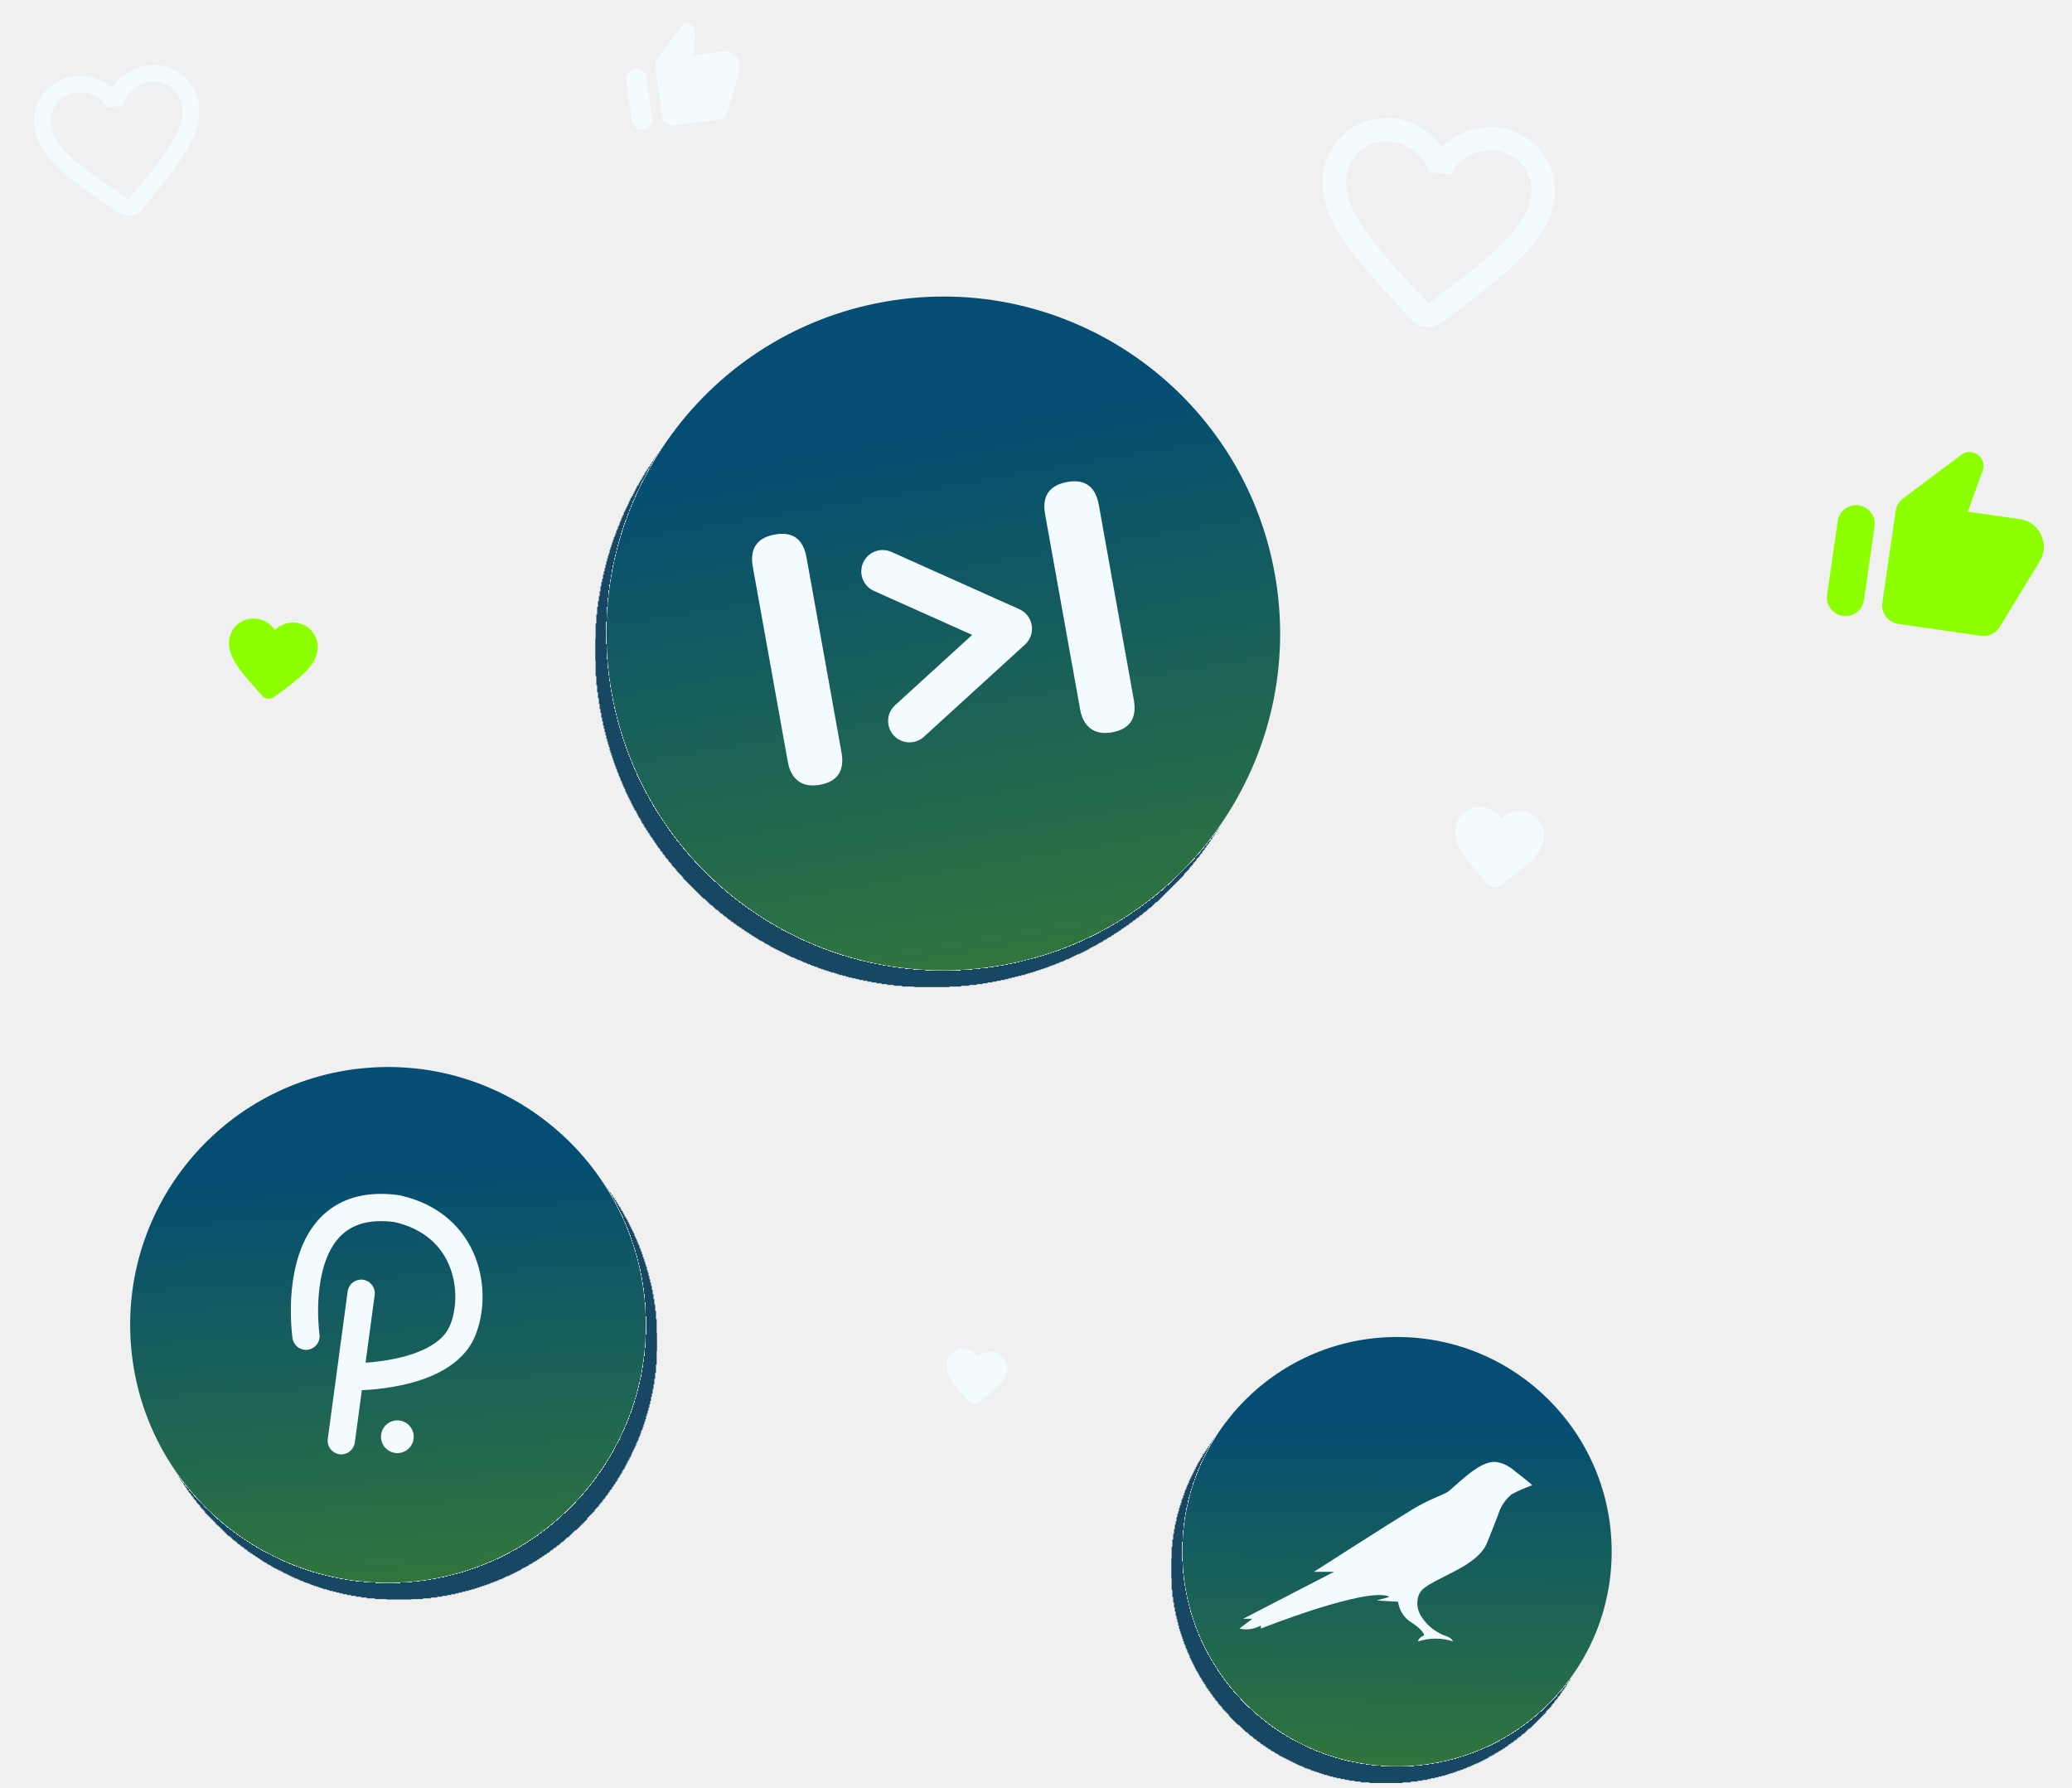
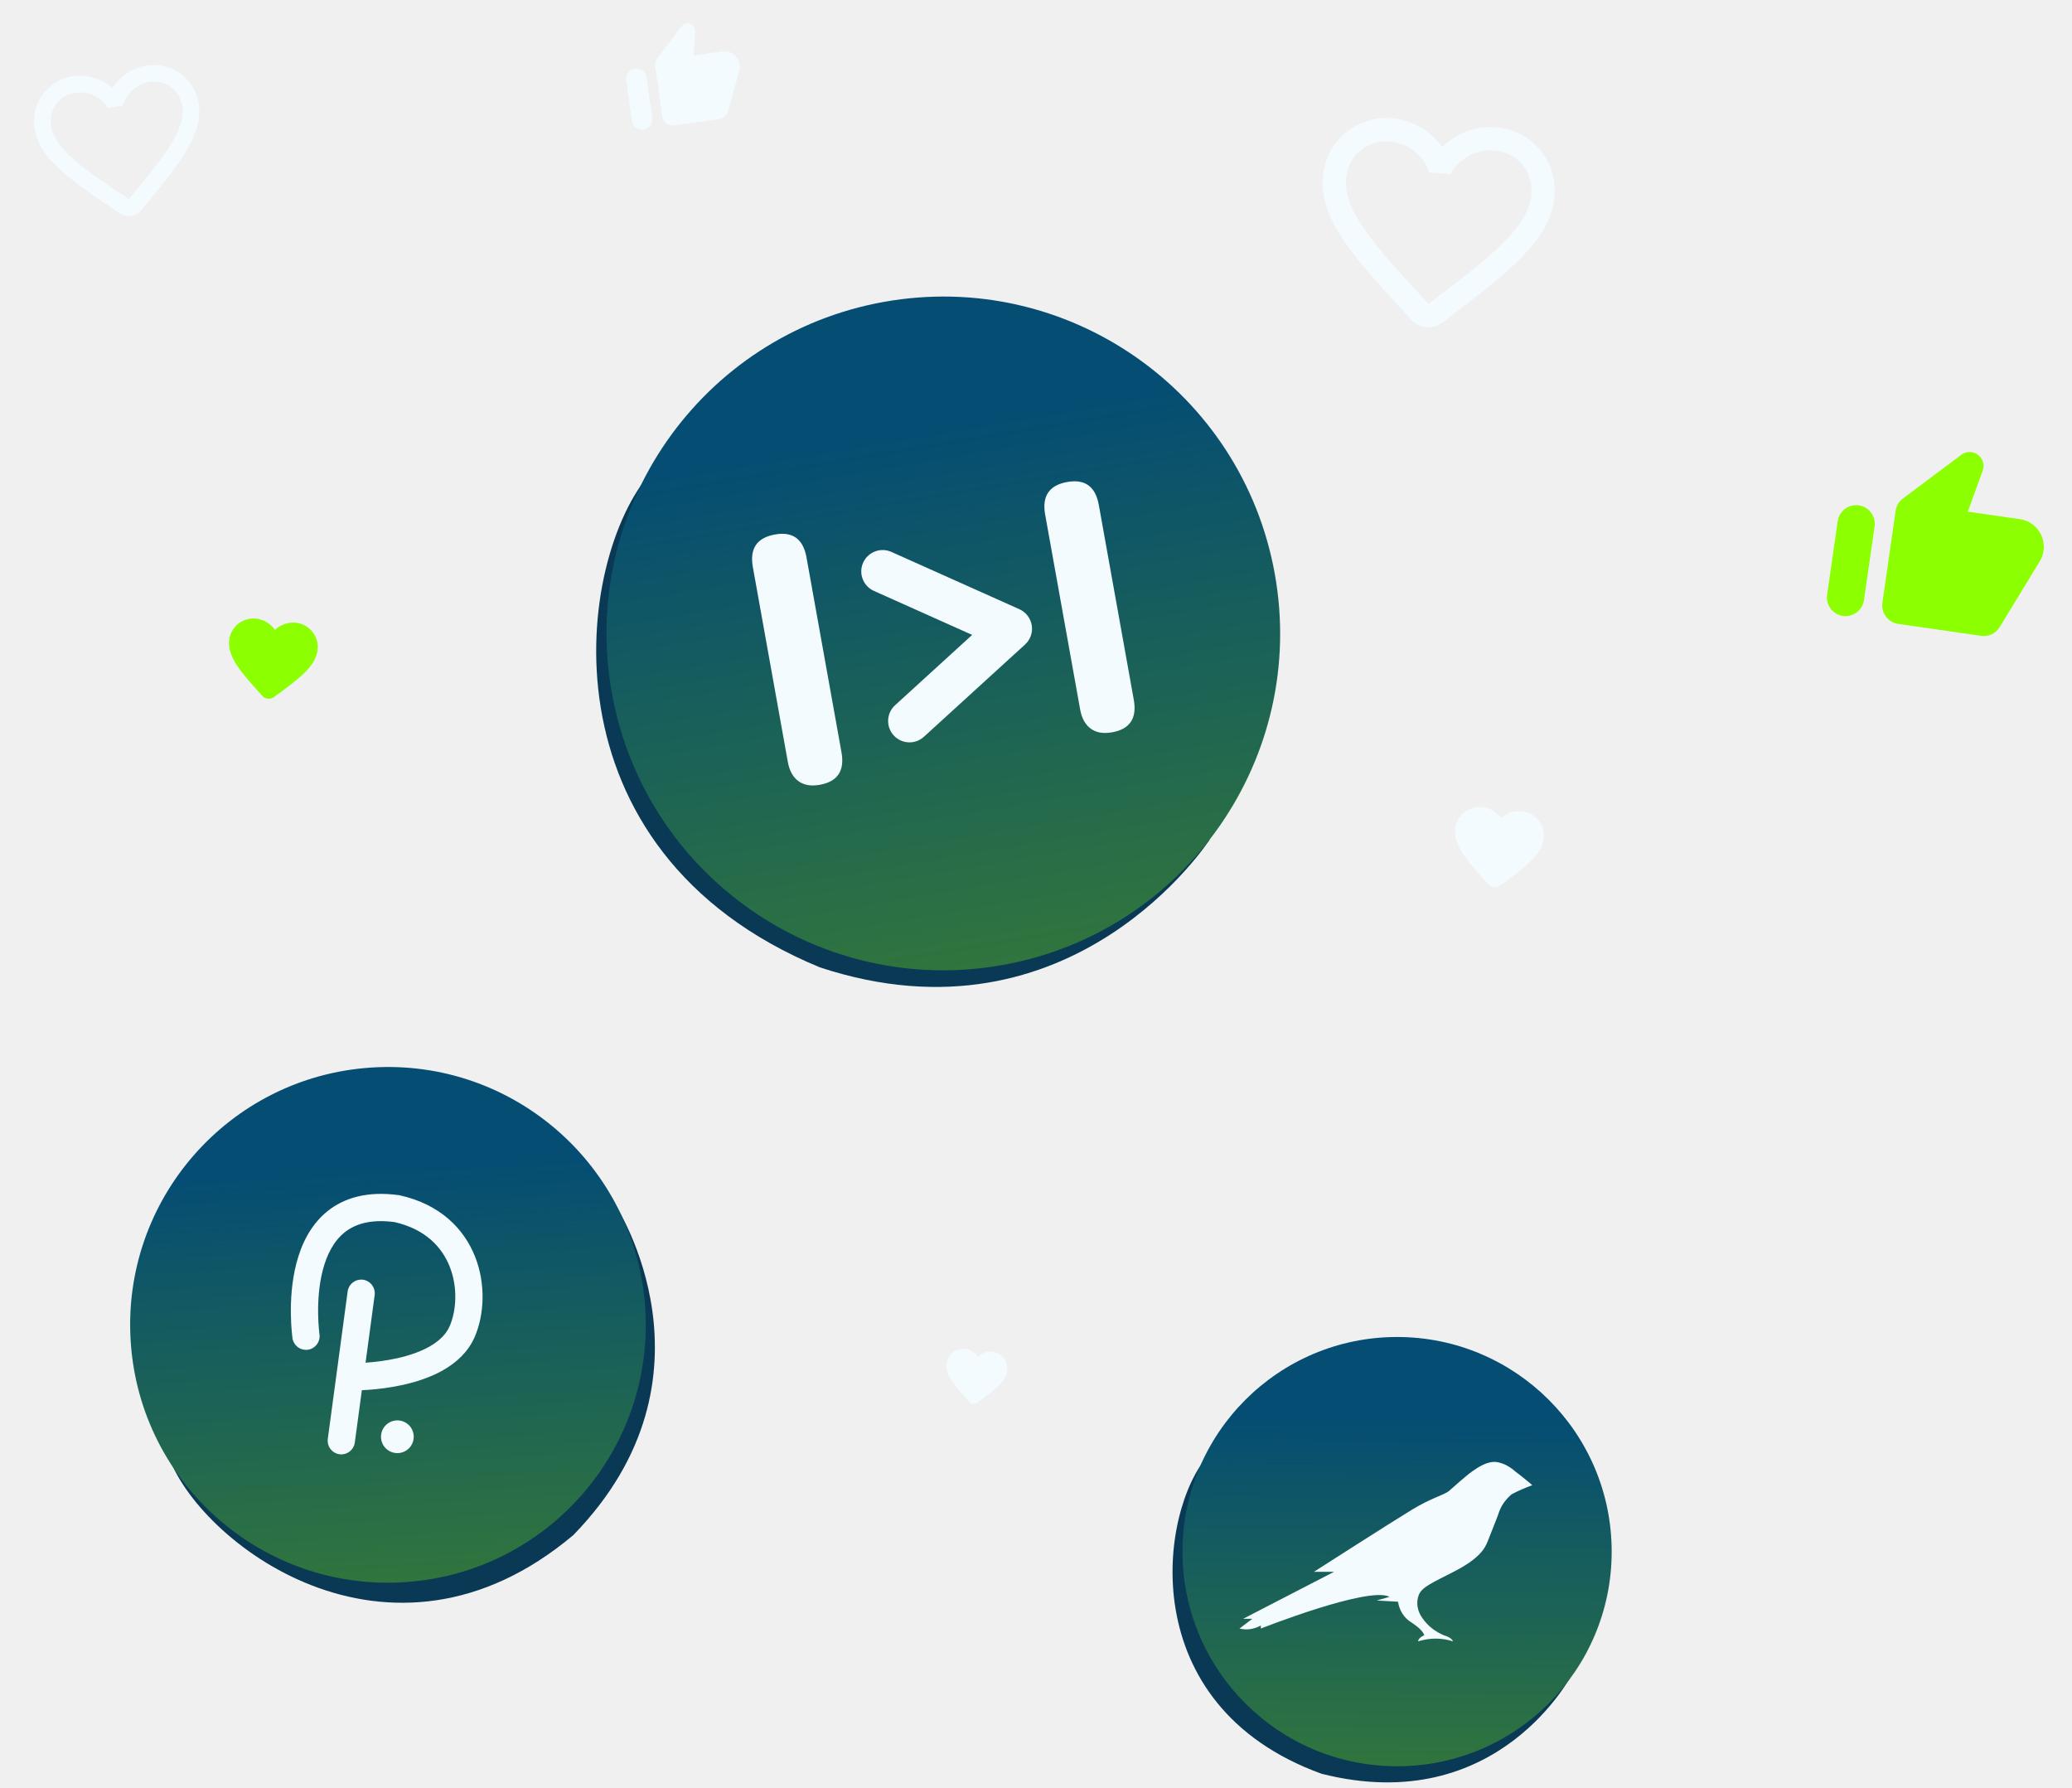
<svg xmlns="http://www.w3.org/2000/svg" width="371" height="320" viewBox="0 0 371 320" fill="none">
-   <g filter="url(#filter0_d_3010_7321)">
-     <circle cx="168.905" cy="113.402" r="60.302" transform="rotate(-10.1789 168.905 113.402)" fill="url(#paint0_linear_3010_7321)" />
-   </g>
-   <path d="M146.79 140.5C145.22 140.782 143.944 140.564 142.962 139.844C141.979 139.125 141.347 137.98 141.066 136.41L134.801 101.517C134.207 98.211 135.522 96.269 138.745 95.691C141.926 95.119 143.814 96.487 144.407 99.792L150.672 134.685C151.266 137.991 149.972 139.929 146.79 140.5Z" fill="#F4FBFF" />
-   <path d="M199.129 131.103C197.559 131.385 196.283 131.166 195.3 130.447C194.318 129.727 193.686 128.583 193.404 127.013L187.139 92.119C186.546 88.814 187.861 86.872 191.083 86.293C194.265 85.722 196.152 87.089 196.746 90.394L203.011 125.288C203.604 128.593 202.31 130.532 199.129 131.103Z" fill="#F4FBFF" />
-   <path fill-rule="evenodd" clip-rule="evenodd" d="M154.549 100.734C155.413 98.805 157.676 97.942 159.605 98.805L182.525 109.066C183.702 109.593 184.534 110.678 184.739 111.951C184.944 113.225 184.493 114.515 183.54 115.385L165.428 131.905C163.867 133.329 161.447 133.217 160.023 131.656C158.599 130.095 158.71 127.675 160.271 126.251L174.07 113.665L156.478 105.789C154.549 104.926 153.686 102.663 154.549 100.734Z" fill="#F4FBFF" />
-   <g filter="url(#filter1_d_3010_7321)">
-     <circle cx="69.469" cy="237.187" r="46.163" transform="rotate(-3.80558 69.4686 237.187)" fill="url(#paint1_linear_3010_7321)" />
-   </g>
-   <path d="M52.621 239.537L52.621 239.537C52.795 240.734 53.906 241.564 55.103 241.39C56.3 241.217 57.129 240.106 56.956 238.91L56.955 238.904L56.955 238.902L56.95 238.861C56.95 238.861 56.95 238.861 56.95 238.861C56.944 238.822 56.936 238.76 56.926 238.676C56.907 238.509 56.879 238.257 56.85 237.933C56.791 237.283 56.728 236.349 56.711 235.235C56.678 232.987 56.835 230.089 57.554 227.323C58.276 224.542 59.513 222.097 61.483 220.488C63.376 218.943 66.225 217.944 70.696 218.54C76.282 219.815 79.33 223.07 80.755 226.671C82.233 230.402 81.99 234.575 80.773 237.453C80.127 238.98 78.871 240.222 77.135 241.227C75.394 242.235 73.291 242.932 71.188 243.401C69.098 243.868 67.096 244.092 65.608 244.197C65.455 244.208 65.307 244.218 65.166 244.226L66.837 231.816C66.999 230.617 66.158 229.514 64.959 229.353C63.76 229.192 62.658 230.032 62.496 231.231L58.94 257.641C58.779 258.84 59.62 259.942 60.818 260.104C62.017 260.265 63.12 259.424 63.281 258.226L64.572 248.641C64.956 248.626 65.41 248.603 65.918 248.566C67.549 248.451 69.779 248.204 72.143 247.676C74.493 247.151 77.066 246.329 79.33 245.018C81.6 243.703 83.679 241.826 84.808 239.158C86.463 235.244 86.737 229.879 84.828 225.058C82.875 220.126 78.658 215.831 71.562 214.245C71.503 214.232 71.443 214.221 71.382 214.213C65.903 213.46 61.739 214.625 58.713 217.095C55.753 219.511 54.165 222.948 53.315 226.221C52.46 229.508 52.295 232.836 52.332 235.3C52.35 236.541 52.421 237.585 52.487 238.324C52.52 238.694 52.553 238.989 52.577 239.195C52.59 239.299 52.6 239.38 52.608 239.437L52.608 239.438L52.617 239.505L52.617 239.506L52.62 239.525L52.62 239.526L52.62 239.532L52.621 239.533L52.621 239.535L52.621 239.535L52.621 239.537Z" fill="#F4FBFF" stroke="#F4FBFF" stroke-width="0.5" stroke-linecap="round" />
+   <path d="M236.631 317.549C202.86 305.316 207.516 270.509 216.359 260.504C225.842 324.692 281.599 299.522 281.599 299.522C281.599 299.522 268.423 325.608 236.631 317.549Z" fill="#093954" />
+   <path d="M146.782 173.176C96.007 152.187 103.068 99.838 116.578 84.552C131.067 182.621 216.612 150.293 216.612 150.293C216.612 150.293 192.196 188.179 146.782 173.176Z" fill="#093954" />
+   <circle cx="168.905" cy="113.402" r="60.302" transform="rotate(-10.1789 168.905 113.402)" fill="url(#paint0_linear_3010_7321)" />
+   <path d="M146.79 140.5C145.22 140.782 143.944 140.563 142.962 139.844C141.979 139.124 141.347 137.98 141.065 136.41L134.8 101.516C134.207 98.211 135.522 96.269 138.744 95.69C141.926 95.119 143.813 96.486 144.407 99.791L150.672 134.685C151.265 137.99 149.971 139.929 146.79 140.5Z" fill="#F4FBFF" />
+   <path d="M199.129 131.102C197.559 131.384 196.283 131.166 195.3 130.446C194.318 129.727 193.686 128.582 193.404 127.012L187.139 92.119C186.546 88.813 187.86 86.871 191.083 86.293C194.265 85.721 196.152 87.089 196.746 90.394L203.011 125.287C203.604 128.593 202.31 130.531 199.129 131.102Z" fill="#F4FBFF" />
+   <path fill-rule="evenodd" clip-rule="evenodd" d="M154.549 100.734C155.413 98.805 157.676 97.942 159.604 98.805L182.525 109.065C183.702 109.592 184.534 110.677 184.739 111.951C184.944 113.224 184.493 114.515 183.54 115.384L165.428 131.904C163.866 133.328 161.447 133.217 160.023 131.656C158.599 130.095 158.71 127.675 160.271 126.251L174.07 113.664L156.478 105.789C154.549 104.926 153.686 102.662 154.549 100.734Z" fill="#F4FBFF" />
+   <path d="M102.659 274.818C69.499 302.73 35.233 275.757 30.112 260.479C102.915 289.297 110.252 215.841 110.252 215.841C110.252 215.841 130.263 246.456 102.659 274.818Z" fill="#093954" />
+   <circle cx="69.469" cy="237.186" r="46.163" transform="rotate(-3.80558 69.4686 237.186)" fill="url(#paint1_linear_3010_7321)" />
+   <path d="M52.621 239.536L52.621 239.536C52.795 240.733 53.906 241.563 55.103 241.39C56.3 241.216 57.129 240.106 56.956 238.909L56.955 238.903L56.955 238.902L56.95 238.861C56.95 238.861 56.95 238.861 56.95 238.86C56.944 238.821 56.936 238.759 56.926 238.676C56.907 238.509 56.879 238.256 56.85 237.932C56.791 237.282 56.728 236.349 56.711 235.234C56.678 232.986 56.835 230.088 57.554 227.322C58.276 224.542 59.513 222.096 61.483 220.488C63.376 218.943 66.225 217.944 70.695 218.54C76.282 219.815 79.33 223.07 80.755 226.67C82.233 230.401 81.99 234.575 80.773 237.452C80.127 238.98 78.871 240.222 77.135 241.227C75.394 242.235 73.291 242.931 71.188 243.401C69.098 243.868 67.096 244.091 65.608 244.197C65.455 244.208 65.307 244.217 65.166 244.226L66.837 231.815C66.999 230.616 66.158 229.514 64.959 229.352C63.76 229.191 62.658 230.032 62.496 231.231L58.94 257.641C58.779 258.839 59.62 259.942 60.818 260.103C62.017 260.265 63.12 259.424 63.281 258.225L64.572 248.641C64.956 248.626 65.41 248.602 65.918 248.566C67.549 248.45 69.779 248.204 72.143 247.676C74.493 247.151 77.066 246.328 79.33 245.017C81.6 243.703 83.679 241.826 84.808 239.158C86.463 235.243 86.737 229.878 84.828 225.058C82.875 220.125 78.658 215.83 71.562 214.245C71.503 214.232 71.443 214.221 71.382 214.212C65.903 213.459 61.739 214.625 58.713 217.094C55.753 219.511 54.165 222.947 53.315 226.22C52.46 229.508 52.295 232.836 52.332 235.3C52.35 236.541 52.421 237.585 52.487 238.324C52.52 238.694 52.553 238.989 52.577 239.195C52.59 239.298 52.6 239.379 52.608 239.437L52.608 239.437L52.617 239.504L52.617 239.505L52.62 239.525L52.62 239.525L52.62 239.532L52.621 239.532L52.621 239.534L52.621 239.535L52.621 239.536Z" fill="#F4FBFF" stroke="#F4FBFF" stroke-width="0.5" stroke-linecap="round" />
  <circle cx="71.149" cy="257.216" r="2.93" transform="rotate(-3.80558 71.1492 257.216)" fill="#F4FBFF" />
  <g clip-path="url(#clip0_3010_7321)">
    <path d="M351.17 81.427L340.715 89.25C340.017 89.772 339.549 90.564 339.423 91.438L337.049 107.918C336.788 109.733 338.059 111.431 339.873 111.693L354.72 113.831C356.04 114.021 357.342 113.401 358.043 112.272L365.229 100.493C367.085 97.427 365.216 93.453 361.669 92.942L352.349 91.599L355.004 84.27C355.288 83.469 355.162 82.592 354.654 81.912C353.818 80.815 352.267 80.592 351.17 81.427ZM329.976 110.267C331.79 110.528 333.489 109.257 333.75 107.443L335.651 94.246C335.912 92.431 334.642 90.733 332.827 90.471C331.012 90.21 329.314 91.481 329.052 93.295L327.151 106.492C326.89 108.307 328.161 110.006 329.976 110.267Z" fill="#8CFF00" />
  </g>
  <g clip-path="url(#clip1_3010_7321)">
-     <path d="M122.018 4.729L117.685 10.457C117.396 10.839 117.27 11.329 117.336 11.81L118.594 20.881C118.732 21.88 119.663 22.584 120.662 22.445L128.833 21.312C129.56 21.211 130.153 20.685 130.352 19.982L132.354 12.662C132.867 10.758 131.274 8.943 129.322 9.214L124.192 9.925L124.478 5.647C124.505 5.18 124.305 4.736 123.933 4.455C123.324 4.002 122.471 4.12 122.018 4.729ZM115.214 23.2C116.213 23.062 116.916 22.131 116.778 21.133L115.771 13.869C115.632 12.87 114.702 12.166 113.703 12.305C112.704 12.443 112 13.373 112.139 14.372L113.146 21.636C113.285 22.635 114.215 23.339 115.214 23.2Z" fill="#F4FBFF" />
+     <path d="M122.018 4.729L117.685 10.456C117.396 10.839 117.27 11.328 117.336 11.81L118.594 20.88C118.732 21.879 119.663 22.583 120.662 22.445L128.833 21.312C129.56 21.211 130.153 20.684 130.352 19.981L132.354 12.661C132.867 10.758 131.274 8.943 129.322 9.213L124.192 9.925L124.478 5.646C124.505 5.18 124.305 4.736 123.933 4.454C123.324 4.002 122.471 4.12 122.018 4.729ZM115.214 23.2C116.213 23.061 116.916 22.131 116.778 21.132L115.771 13.868C115.632 12.87 114.702 12.166 113.703 12.304C112.704 12.443 112 13.373 112.139 14.372L113.146 21.636C113.285 22.634 114.215 23.338 115.214 23.2Z" fill="#F4FBFF" />
  </g>
-   <g filter="url(#filter2_d_3010_7321)">
-     <circle cx="250.152" cy="277.782" r="38.425" fill="url(#paint2_linear_3010_7321)" />
-   </g>
+   <circle cx="250.152" cy="277.782" r="38.425" fill="url(#paint2_linear_3010_7321)" />
  <path d="M271.398 263.494C270.415 262.621 269.323 261.966 268.013 261.748C266.375 261.529 264.736 262.621 263.645 263.385C262.554 264.149 260.369 266.115 259.496 266.879C258.624 267.643 256.439 268.08 252.836 270.263C249.232 272.447 235.256 281.399 235.256 281.399H238.859L222.59 289.806H224.228L221.935 291.553C223.246 291.88 224.556 291.662 225.757 291.007V291.553C225.757 291.553 245.083 283.91 248.796 285.876L246.503 286.531C246.721 286.531 250.324 286.749 250.324 286.749C250.543 288.278 251.416 289.697 252.727 290.461C254.91 291.88 255.019 292.754 255.019 292.754C255.019 292.754 253.928 293.19 253.928 293.845C256.002 293.19 258.186 293.19 260.151 293.845C260.151 293.845 260.042 293.19 258.513 292.754C256.985 292.099 255.675 291.116 254.692 289.697C253.818 288.496 253.491 286.967 254.037 285.548C254.582 284.129 256.439 283.365 260.261 281.399C264.737 279.107 265.829 277.36 266.375 275.941C266.921 274.521 268.013 271.901 268.45 270.591C268.887 269.39 269.651 268.408 270.634 267.534C271.835 266.879 273.145 266.333 274.346 265.896C274.564 266.006 272.162 264.04 271.398 263.494Z" fill="#F4FBFF" />
  <path d="M31.177 12.498C26.911 10.42 22.301 12.355 20.158 15.76C17.129 13.111 12.156 12.563 8.666 15.79C6.816 17.501 5.871 20.071 6.15 22.596C6.778 28.327 12.501 32.157 21.24 38.038L21.406 38.149C22.671 38.999 24.39 38.748 25.356 37.556L25.497 37.386C32.188 29.264 36.559 23.957 35.534 18.284C35.081 15.799 33.44 13.608 31.177 12.498ZM23.197 35.516L23.072 35.684L22.903 35.559C14.983 30.249 9.757 26.736 9.136 22.489C8.706 19.551 10.588 17.024 13.527 16.595C15.789 16.264 18.206 17.396 19.279 19.295L22.027 18.893C22.496 16.769 24.488 14.992 26.75 14.661C29.689 14.231 32.215 16.113 32.645 19.052C33.266 23.298 29.265 28.16 23.197 35.516Z" fill="#F4FBFF" />
  <path d="M274.296 25.401C269.146 21.197 262.238 22.355 258.221 26.311C254.941 21.726 248.336 19.381 242.54 22.66C239.466 24.4 237.352 27.6 236.922 31.134C235.938 39.152 242.512 46.214 252.541 57.04L252.732 57.245C254.184 58.811 256.61 59.02 258.31 57.705L258.556 57.518C270.29 48.59 277.956 42.757 278.381 34.691C278.561 31.157 277.026 27.641 274.296 25.401ZM256.021 54.229L255.796 54.419L255.606 54.193C246.51 44.408 240.511 37.939 241.028 31.948C241.386 27.802 244.764 24.961 248.909 25.319C252.102 25.595 255.034 27.915 255.887 30.85L259.764 31.184C261.086 28.437 264.373 26.654 267.565 26.929C271.711 27.287 274.552 30.664 274.194 34.81C273.677 40.801 266.658 46.147 256.021 54.229Z" fill="#F4FBFF" />
  <path d="M49.071 124.789C48.413 125.273 47.487 125.178 46.942 124.562L46.863 124.473C43.094 120.283 40.632 117.541 41.052 114.479C41.239 113.138 42.061 111.918 43.256 111.273C45.493 110.064 48.006 110.995 49.231 112.77C50.793 111.283 53.444 110.876 55.386 112.525C56.424 113.4 56.98 114.762 56.889 116.113C56.683 119.196 53.705 121.378 49.158 124.726L49.071 124.789Z" fill="#8CFF00" />
  <path d="M268.617 158.538C267.958 159.023 267.032 158.927 266.487 158.311L266.408 158.222C262.639 154.032 260.178 151.29 260.597 148.228C260.784 146.887 261.606 145.667 262.801 145.022C265.038 143.813 267.551 144.744 268.776 146.519C270.338 145.032 272.989 144.625 274.931 146.274C275.969 147.149 276.525 148.511 276.434 149.862C276.228 152.945 273.25 155.127 268.703 158.475L268.617 158.538Z" fill="#F4FBFF" />
  <path d="M175.005 251.111C174.554 251.443 173.92 251.377 173.547 250.955L173.493 250.895C170.914 248.027 169.228 246.149 169.516 244.054C169.643 243.136 170.206 242.301 171.024 241.859C172.555 241.031 174.275 241.669 175.114 242.884C176.183 241.866 177.998 241.587 179.327 242.716C180.038 243.315 180.418 244.247 180.356 245.172C180.215 247.283 178.176 248.776 175.064 251.068L175.005 251.111Z" fill="#F4FBFF" />
  <defs>
-     <filter id="filter0_d_3010_7321" x="106.593" y="53.09" width="122.624" height="123.624" filterUnits="userSpaceOnUse" color-interpolation-filters="sRGB">
-       <feFlood flood-opacity="0" result="BackgroundImageFix" />
-       <feColorMatrix in="SourceAlpha" type="matrix" values="0 0 0 0 0 0 0 0 0 0 0 0 0 0 0 0 0 0 127 0" result="hardAlpha" />
-       <feOffset dx="-2" dy="3" />
-       <feComposite in2="hardAlpha" operator="out" />
-       <feColorMatrix type="matrix" values="0 0 0 0 0.089 0 0 0 0 0.278 0 0 0 0 0.383 0 0 0 1 0" />
-       <feBlend mode="normal" in2="BackgroundImageFix" result="effect1_dropShadow_3010_7321" />
-       <feBlend mode="normal" in="SourceGraphic" in2="effect1_dropShadow_3010_7321" result="shape" />
-     </filter>
-     <filter id="filter1_d_3010_7321" x="23.304" y="191.022" width="94.329" height="95.329" filterUnits="userSpaceOnUse" color-interpolation-filters="sRGB">
-       <feFlood flood-opacity="0" result="BackgroundImageFix" />
-       <feColorMatrix in="SourceAlpha" type="matrix" values="0 0 0 0 0 0 0 0 0 0 0 0 0 0 0 0 0 0 127 0" result="hardAlpha" />
-       <feOffset dx="2" dy="3" />
-       <feComposite in2="hardAlpha" operator="out" />
-       <feColorMatrix type="matrix" values="0 0 0 0 0.089 0 0 0 0 0.278 0 0 0 0 0.383 0 0 0 1 0" />
-       <feBlend mode="normal" in2="BackgroundImageFix" result="effect1_dropShadow_3010_7321" />
-       <feBlend mode="normal" in="SourceGraphic" in2="effect1_dropShadow_3010_7321" result="shape" />
-     </filter>
-     <filter id="filter2_d_3010_7321" x="209.728" y="239.358" width="78.849" height="79.849" filterUnits="userSpaceOnUse" color-interpolation-filters="sRGB">
-       <feFlood flood-opacity="0" result="BackgroundImageFix" />
-       <feColorMatrix in="SourceAlpha" type="matrix" values="0 0 0 0 0 0 0 0 0 0 0 0 0 0 0 0 0 0 127 0" result="hardAlpha" />
-       <feOffset dx="-2" dy="3" />
-       <feComposite in2="hardAlpha" operator="out" />
-       <feColorMatrix type="matrix" values="0 0 0 0 0.089 0 0 0 0 0.278 0 0 0 0 0.383 0 0 0 1 0" />
-       <feBlend mode="normal" in2="BackgroundImageFix" result="effect1_dropShadow_3010_7321" />
-       <feBlend mode="normal" in="SourceGraphic" in2="effect1_dropShadow_3010_7321" result="shape" />
-     </filter>
    <linearGradient id="paint0_linear_3010_7321" x1="169.838" y1="76.962" x2="168.905" y2="173.704" gradientUnits="userSpaceOnUse">
      <stop stop-color="#054D73" />
      <stop offset="1" stop-color="#30753D" />
    </linearGradient>
-     <linearGradient id="paint1_linear_3010_7321" x1="70.183" y1="209.291" x2="69.469" y2="283.349" gradientUnits="userSpaceOnUse">
+     <linearGradient id="paint1_linear_3010_7321" x1="70.183" y1="209.29" x2="69.469" y2="283.349" gradientUnits="userSpaceOnUse">
      <stop stop-color="#054D73" />
      <stop offset="1" stop-color="#30753D" />
    </linearGradient>
    <linearGradient id="paint2_linear_3010_7321" x1="250.747" y1="254.563" x2="250.152" y2="316.207" gradientUnits="userSpaceOnUse">
      <stop stop-color="#054D73" />
      <stop offset="1" stop-color="#30753D" />
    </linearGradient>
    <clipPath id="clip0_3010_7321">
      <rect width="40" height="40" fill="white" transform="translate(330.463 73.811) rotate(8.19673)" />
    </clipPath>
    <clipPath id="clip1_3010_7321">
-       <rect width="22" height="22" fill="white" transform="translate(109.914 3.86084) rotate(-7.89347)" />
+       <rect width="22" height="22" fill="white" transform="translate(109.914 3.86035) rotate(-7.89347)" />
    </clipPath>
  </defs>
</svg>
